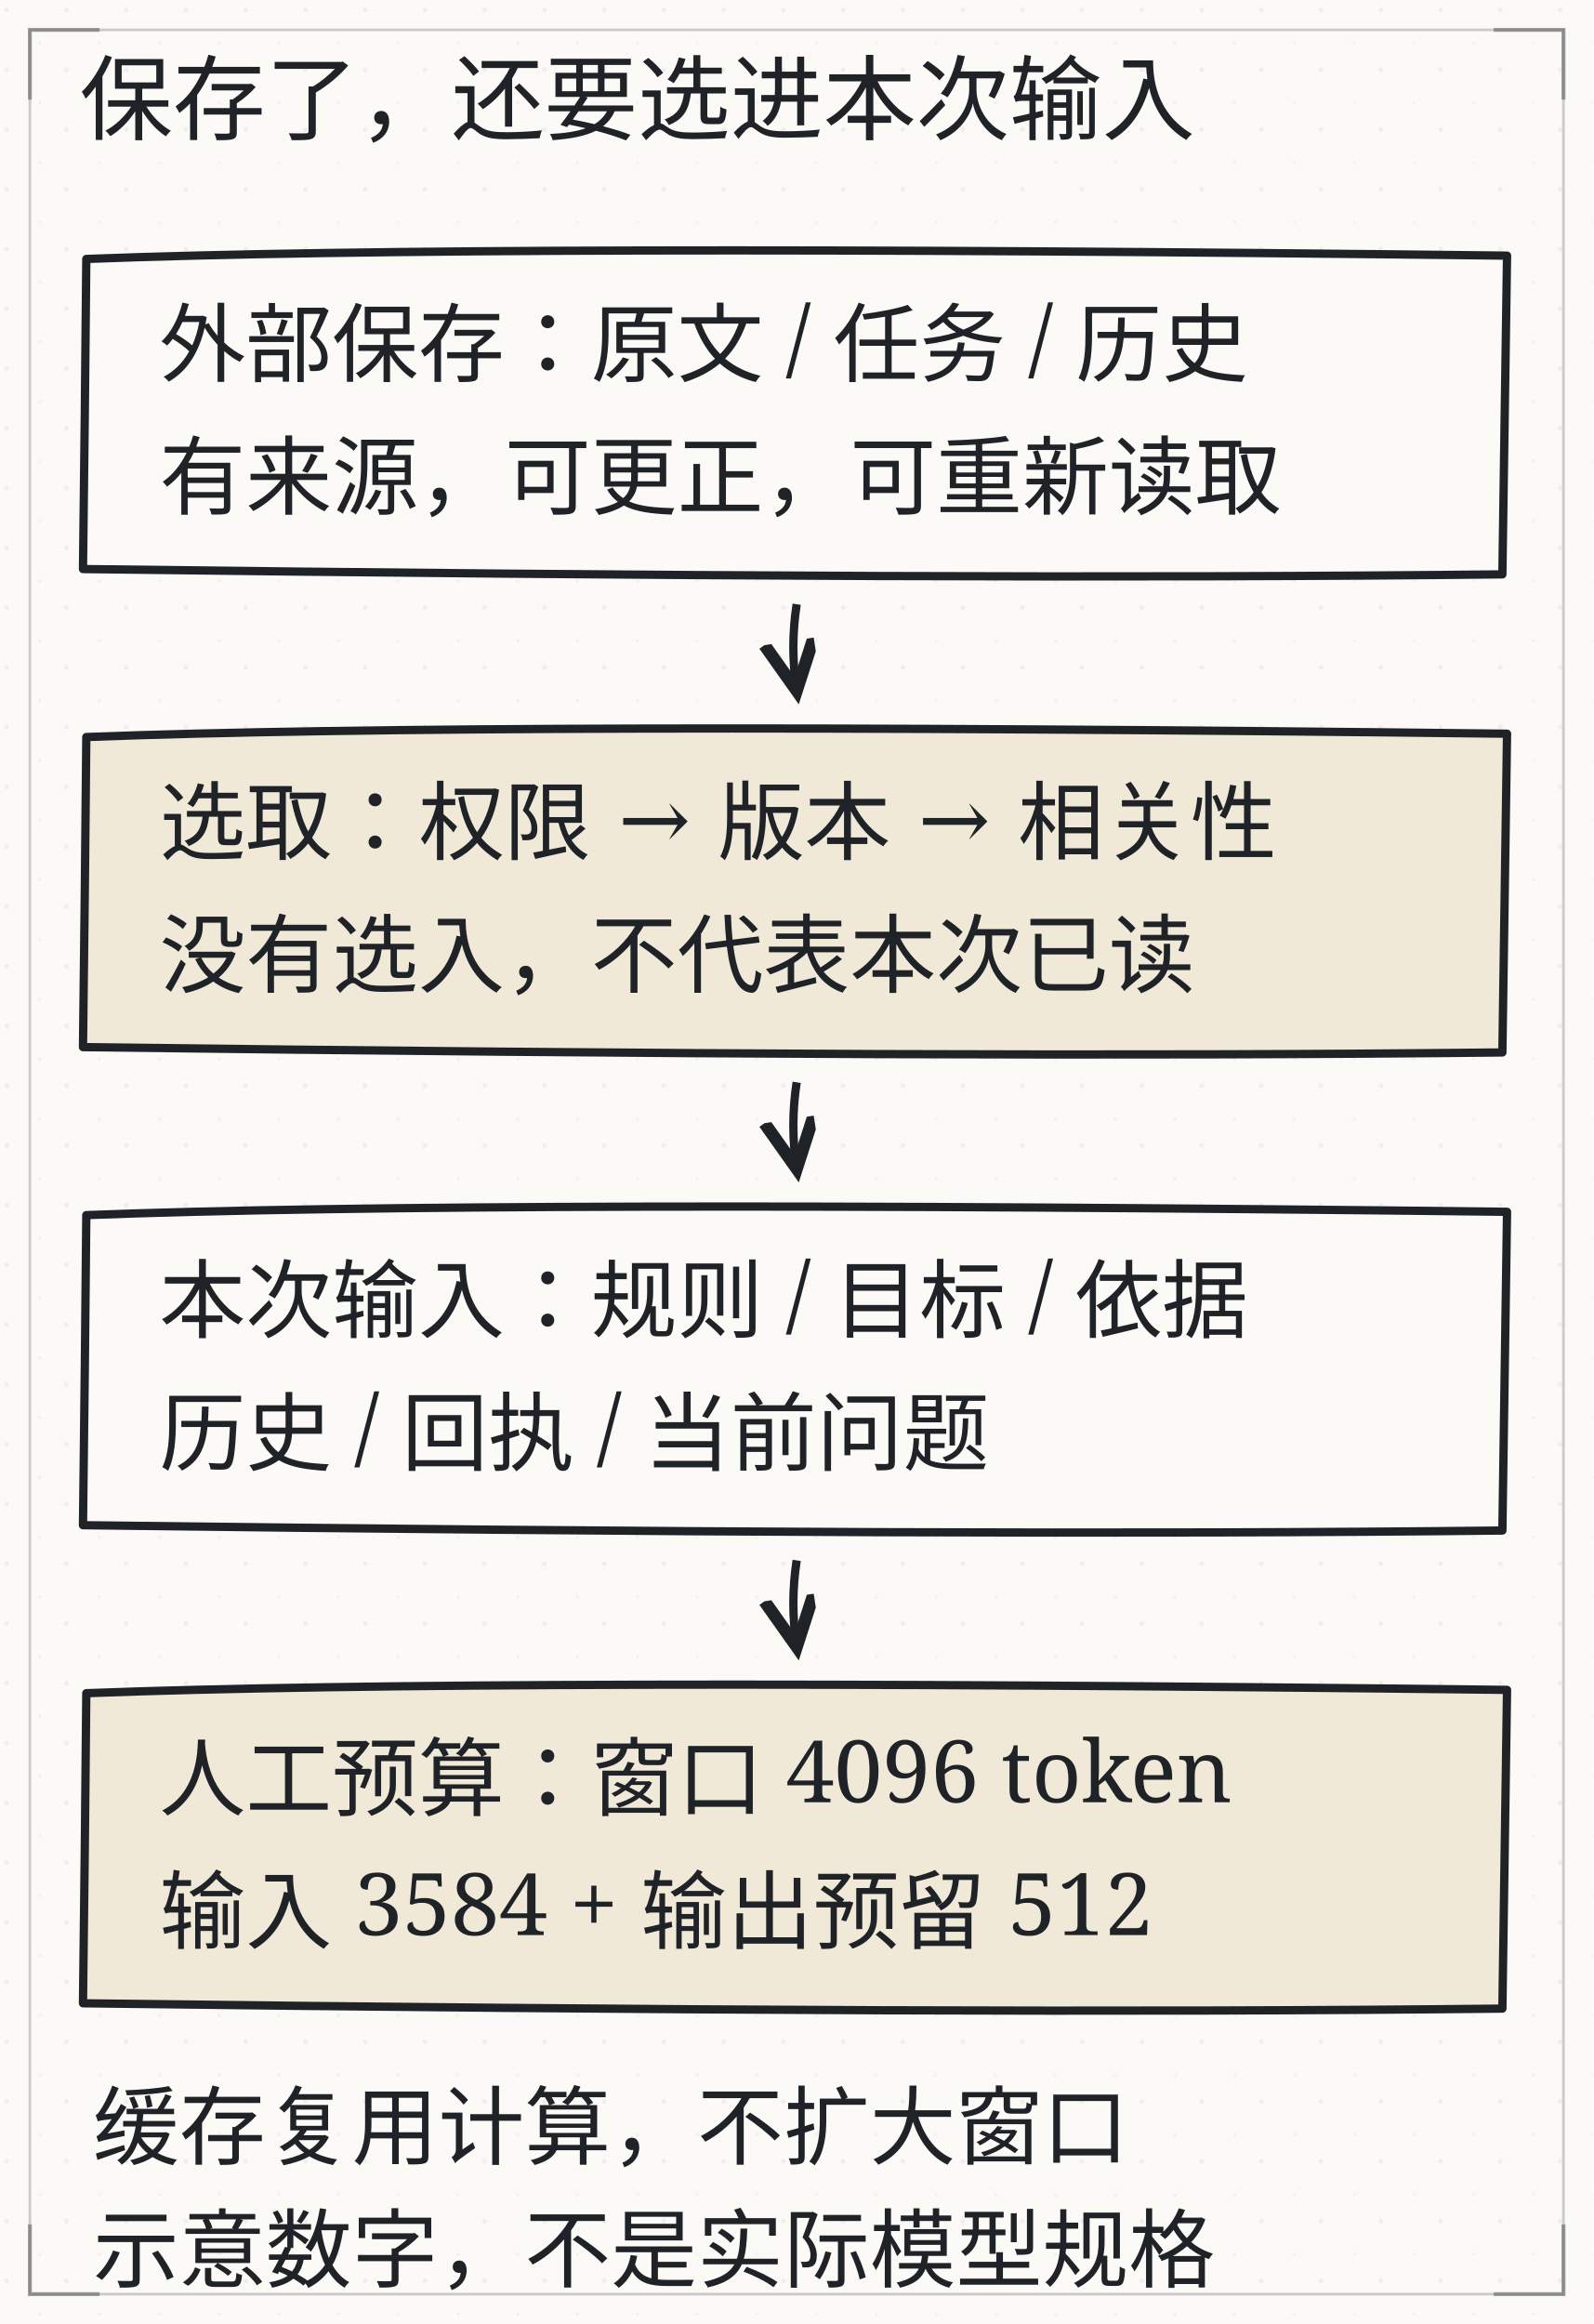
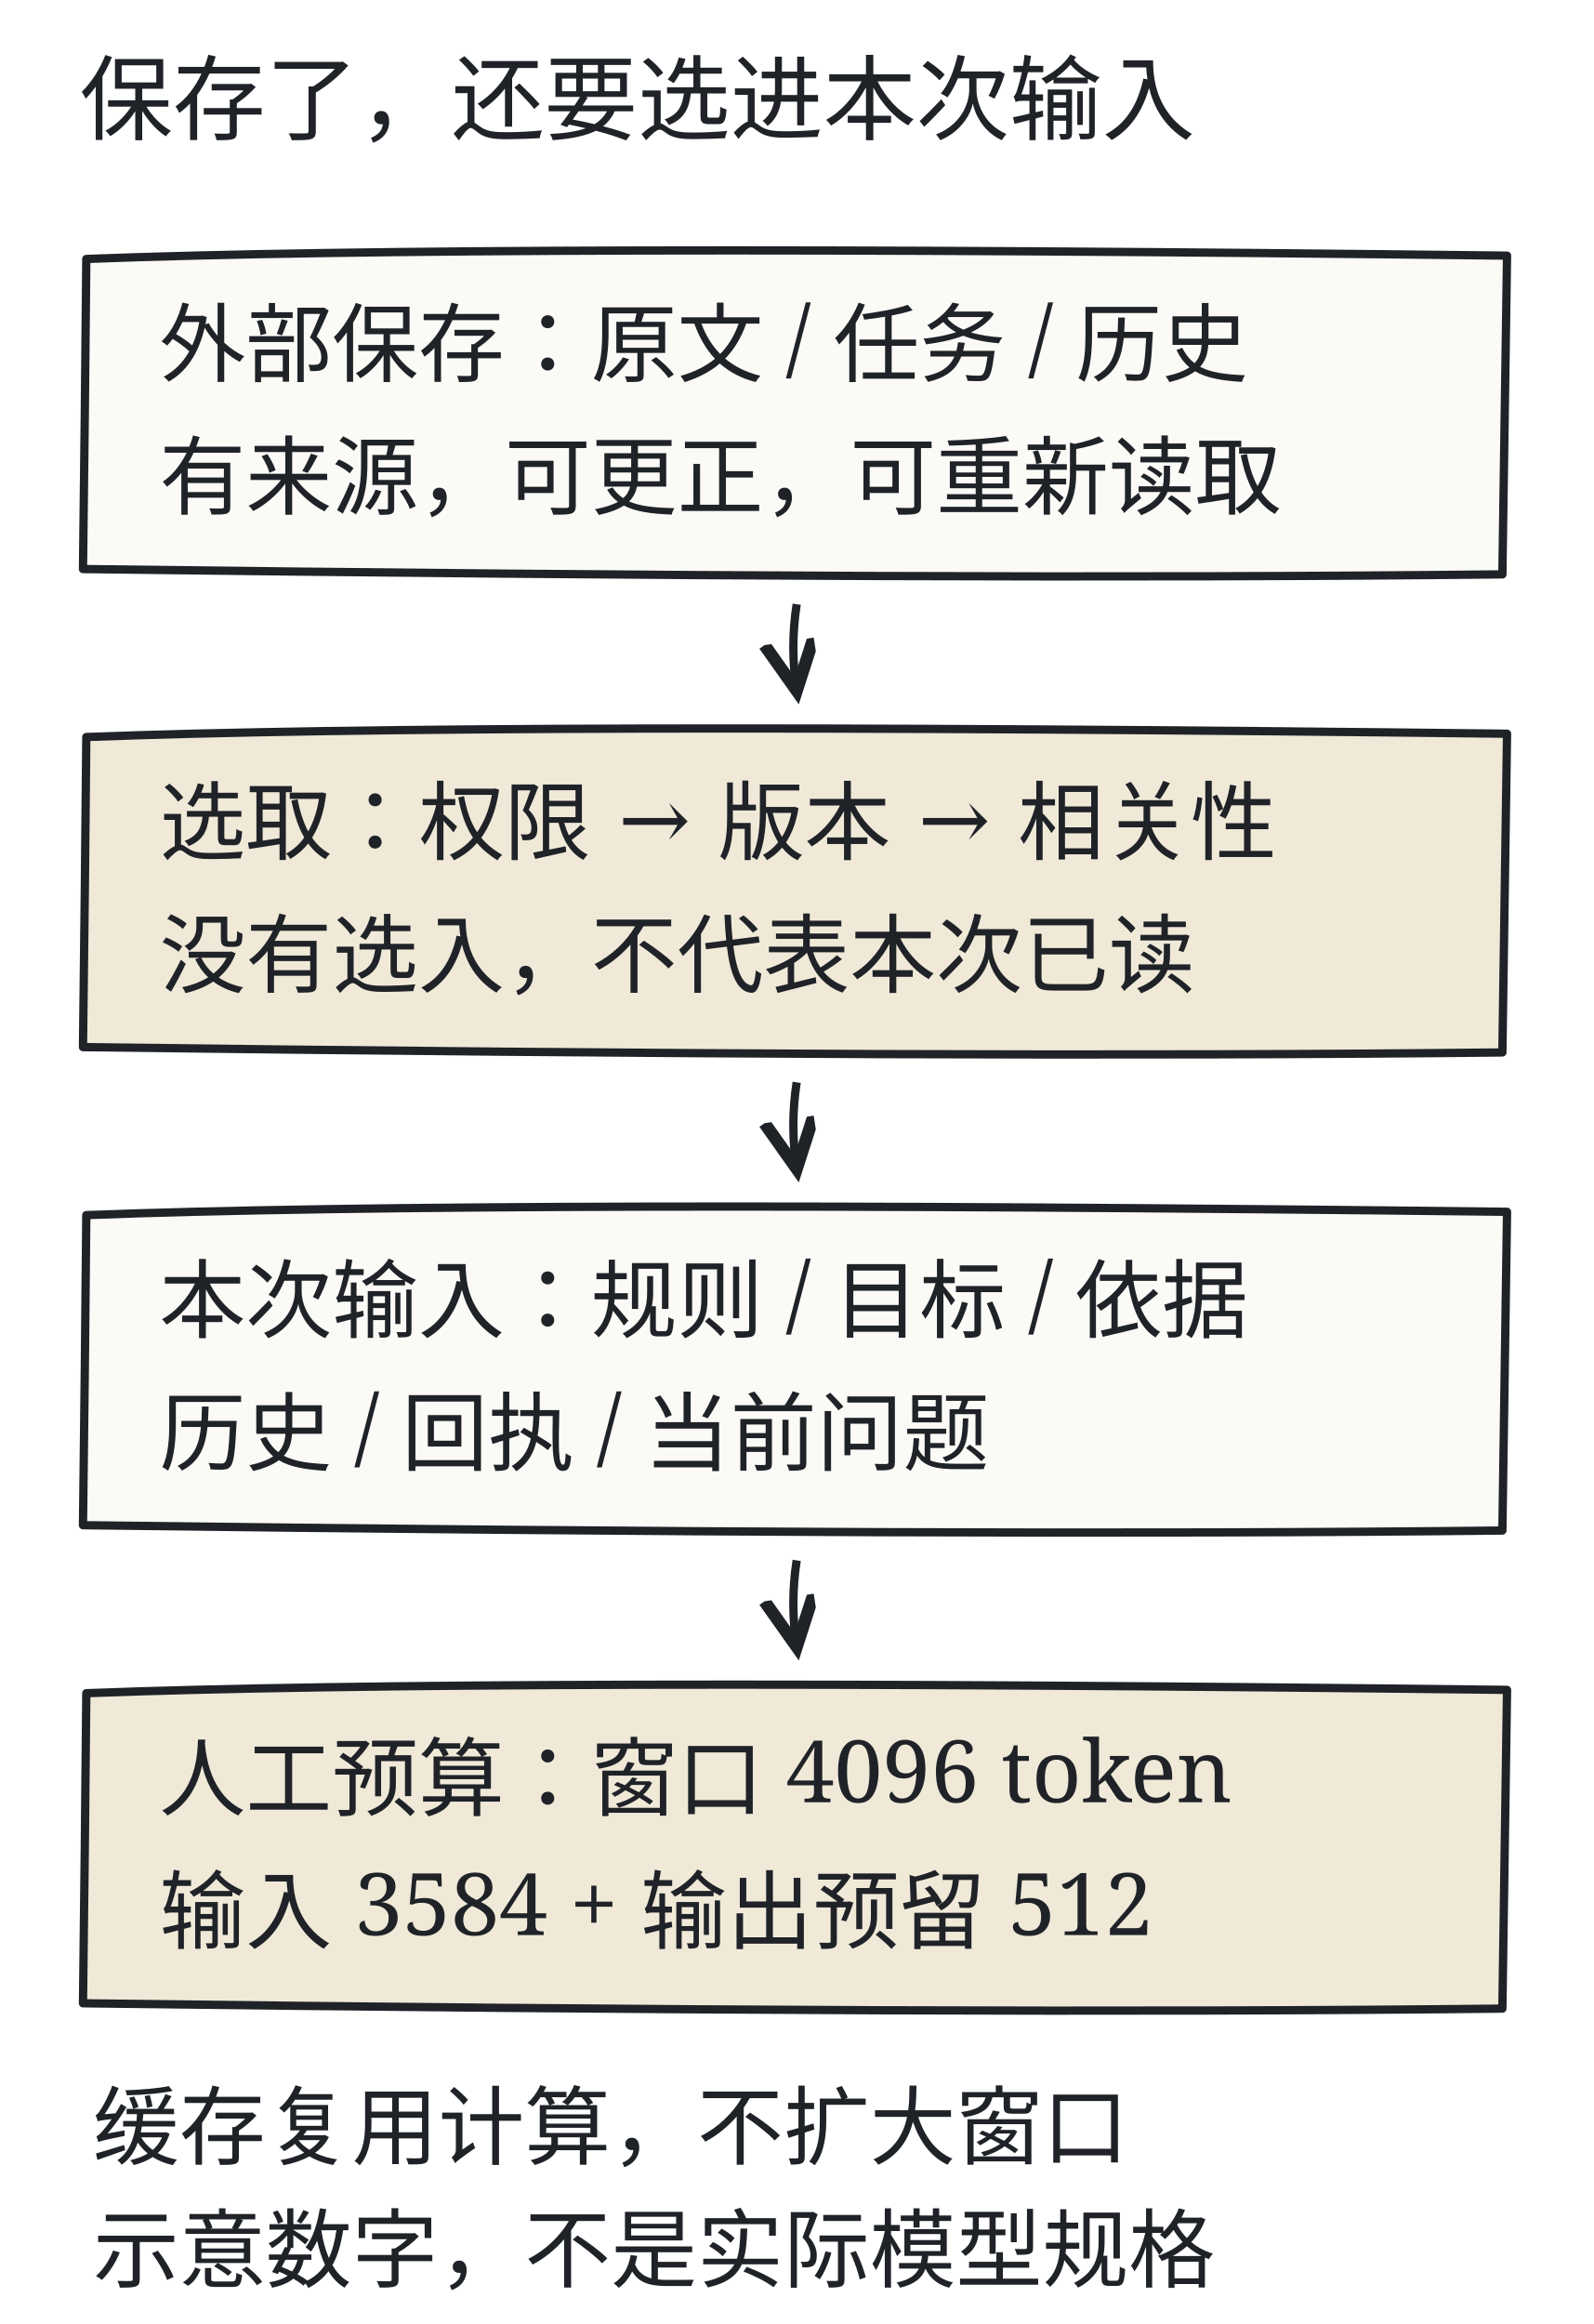
<svg xmlns="http://www.w3.org/2000/svg" width="480" height="700" viewBox="0 0 480 700" role="img" aria-labelledby="title desc">
  <defs>
    <marker id="arrow" markerWidth="8" markerHeight="8" refX="6" refY="3" orient="auto">
      <path d="M0 0 L6 3 L0 6" fill="none" stroke="#1f2328" stroke-width="1.5" />
    </marker>
  </defs>
-   <defs>
-     <pattern id="figure-grain" width="18" height="18" patternUnits="userSpaceOnUse">
-       <circle cx="2" cy="3" r=".7" fill="#1f2328" opacity=".16" />
-       <circle cx="12" cy="13" r=".55" fill="#1f2328" opacity=".11" />
-     </pattern>
-   </defs>
-   <rect width="480" height="700" fill="#fbfaf6" />
-   <rect width="480" height="700" fill="url(#figure-grain)" opacity=".34" />
-   <rect x="9" y="9" width="462" height="682" fill="none" stroke="#1f2328" stroke-width=".8" opacity=".22" />
-   <path d="M9 30 V9 H30 M450 9 H471 V30 M9 670 V691 H30 M450 691 H471 V670" fill="none" stroke="#1f2328" stroke-width="1.2" opacity=".38" />
  <g font-family="'Noto Serif SC','Source Han Serif SC','Songti SC','SimSun',serif" fill="#1f2328">
    <text x="24" y="40" font-size="28">保存了，还要选进本次输入</text>
    <path d="M26 78 Q146.72 73.4 454 77 L452.6 173 Q290.88 174.8 25 171.4 Q25.6 124 26 78 Z" fill="#fbfaf6" stroke="#1f2328" stroke-width="2.5" stroke-linejoin="round" />
    <text x="48" y="113" font-size="26">外部保存：原文 / 任务 / 历史</text>
    <text x="48" y="153" font-size="26">有来源，可更正，可重新读取</text>
    <path d="M240 182 Q238 195 240 208" fill="none" stroke="#1f2328" stroke-width="2.5" marker-end="url(#arrow)" />
    <path d="M26 222 Q146.72 217.4 454 221 L452.6 317 Q290.88 318.8 25 315.4 Q25.6 268 26 222 Z" fill="#f0e9d8" stroke="#1f2328" stroke-width="2.5" stroke-linejoin="round" />
    <text x="48" y="257" font-size="26">选取：权限 → 版本 → 相关性</text>
    <text x="48" y="297" font-size="26">没有选入，不代表本次已读</text>
    <path d="M240 326 Q238 339 240 352" fill="none" stroke="#1f2328" stroke-width="2.5" marker-end="url(#arrow)" />
    <path d="M26 366 Q146.72 361.4 454 365 L452.6 461 Q290.88 462.8 25 459.4 Q25.6 412 26 366 Z" fill="#fbfaf6" stroke="#1f2328" stroke-width="2.5" stroke-linejoin="round" />
    <text x="48" y="401" font-size="26">本次输入：规则 / 目标 / 依据</text>
    <text x="48" y="441" font-size="26">历史 / 回执 / 当前问题</text>
    <path d="M240 470 Q238 483 240 496" fill="none" stroke="#1f2328" stroke-width="2.5" marker-end="url(#arrow)" />
    <path d="M26 510 Q146.72 505.4 454 509 L452.6 605 Q290.88 606.8 25 603.4 Q25.6 556 26 510 Z" fill="#f0e9d8" stroke="#1f2328" stroke-width="2.5" stroke-linejoin="round" />
    <text x="48" y="545" font-size="26">人工预算：窗口 4096 token</text>
    <text x="48" y="585" font-size="26">输入 3584 + 输出预留 512</text>
    <g pointer-events="none">
      <rect x="24" y="72" width="432" height="104" rx="10" fill="none" stroke="#B4472F" stroke-width="4" opacity="0">
        <animate attributeName="opacity" values="0;0.85;0.85;0" keyTimes="0;0.12;0.8;1" dur="10.4s" begin="0.00s" repeatCount="indefinite" />
      </rect>
      <rect x="24" y="216" width="432" height="104" rx="10" fill="none" stroke="#B4472F" stroke-width="4" opacity="0">
        <animate attributeName="opacity" values="0;0.85;0.85;0" keyTimes="0;0.12;0.8;1" dur="10.4s" begin="2.60s" repeatCount="indefinite" />
      </rect>
      <rect x="24" y="360" width="432" height="104" rx="10" fill="none" stroke="#B4472F" stroke-width="4" opacity="0">
        <animate attributeName="opacity" values="0;0.85;0.85;0" keyTimes="0;0.12;0.8;1" dur="10.4s" begin="5.20s" repeatCount="indefinite" />
      </rect>
      <rect x="24" y="504" width="432" height="104" rx="10" fill="none" stroke="#B4472F" stroke-width="4" opacity="0">
        <animate attributeName="opacity" values="0;0.85;0.85;0" keyTimes="0;0.12;0.8;1" dur="10.4s" begin="7.80s" repeatCount="indefinite" />
      </rect>
    </g>
    <text x="28" y="650" font-size="26">缓存复用计算，不扩大窗口</text>
    <text x="28" y="687" font-size="26">示意数字，不是实际模型规格</text>
  </g>
</svg>
